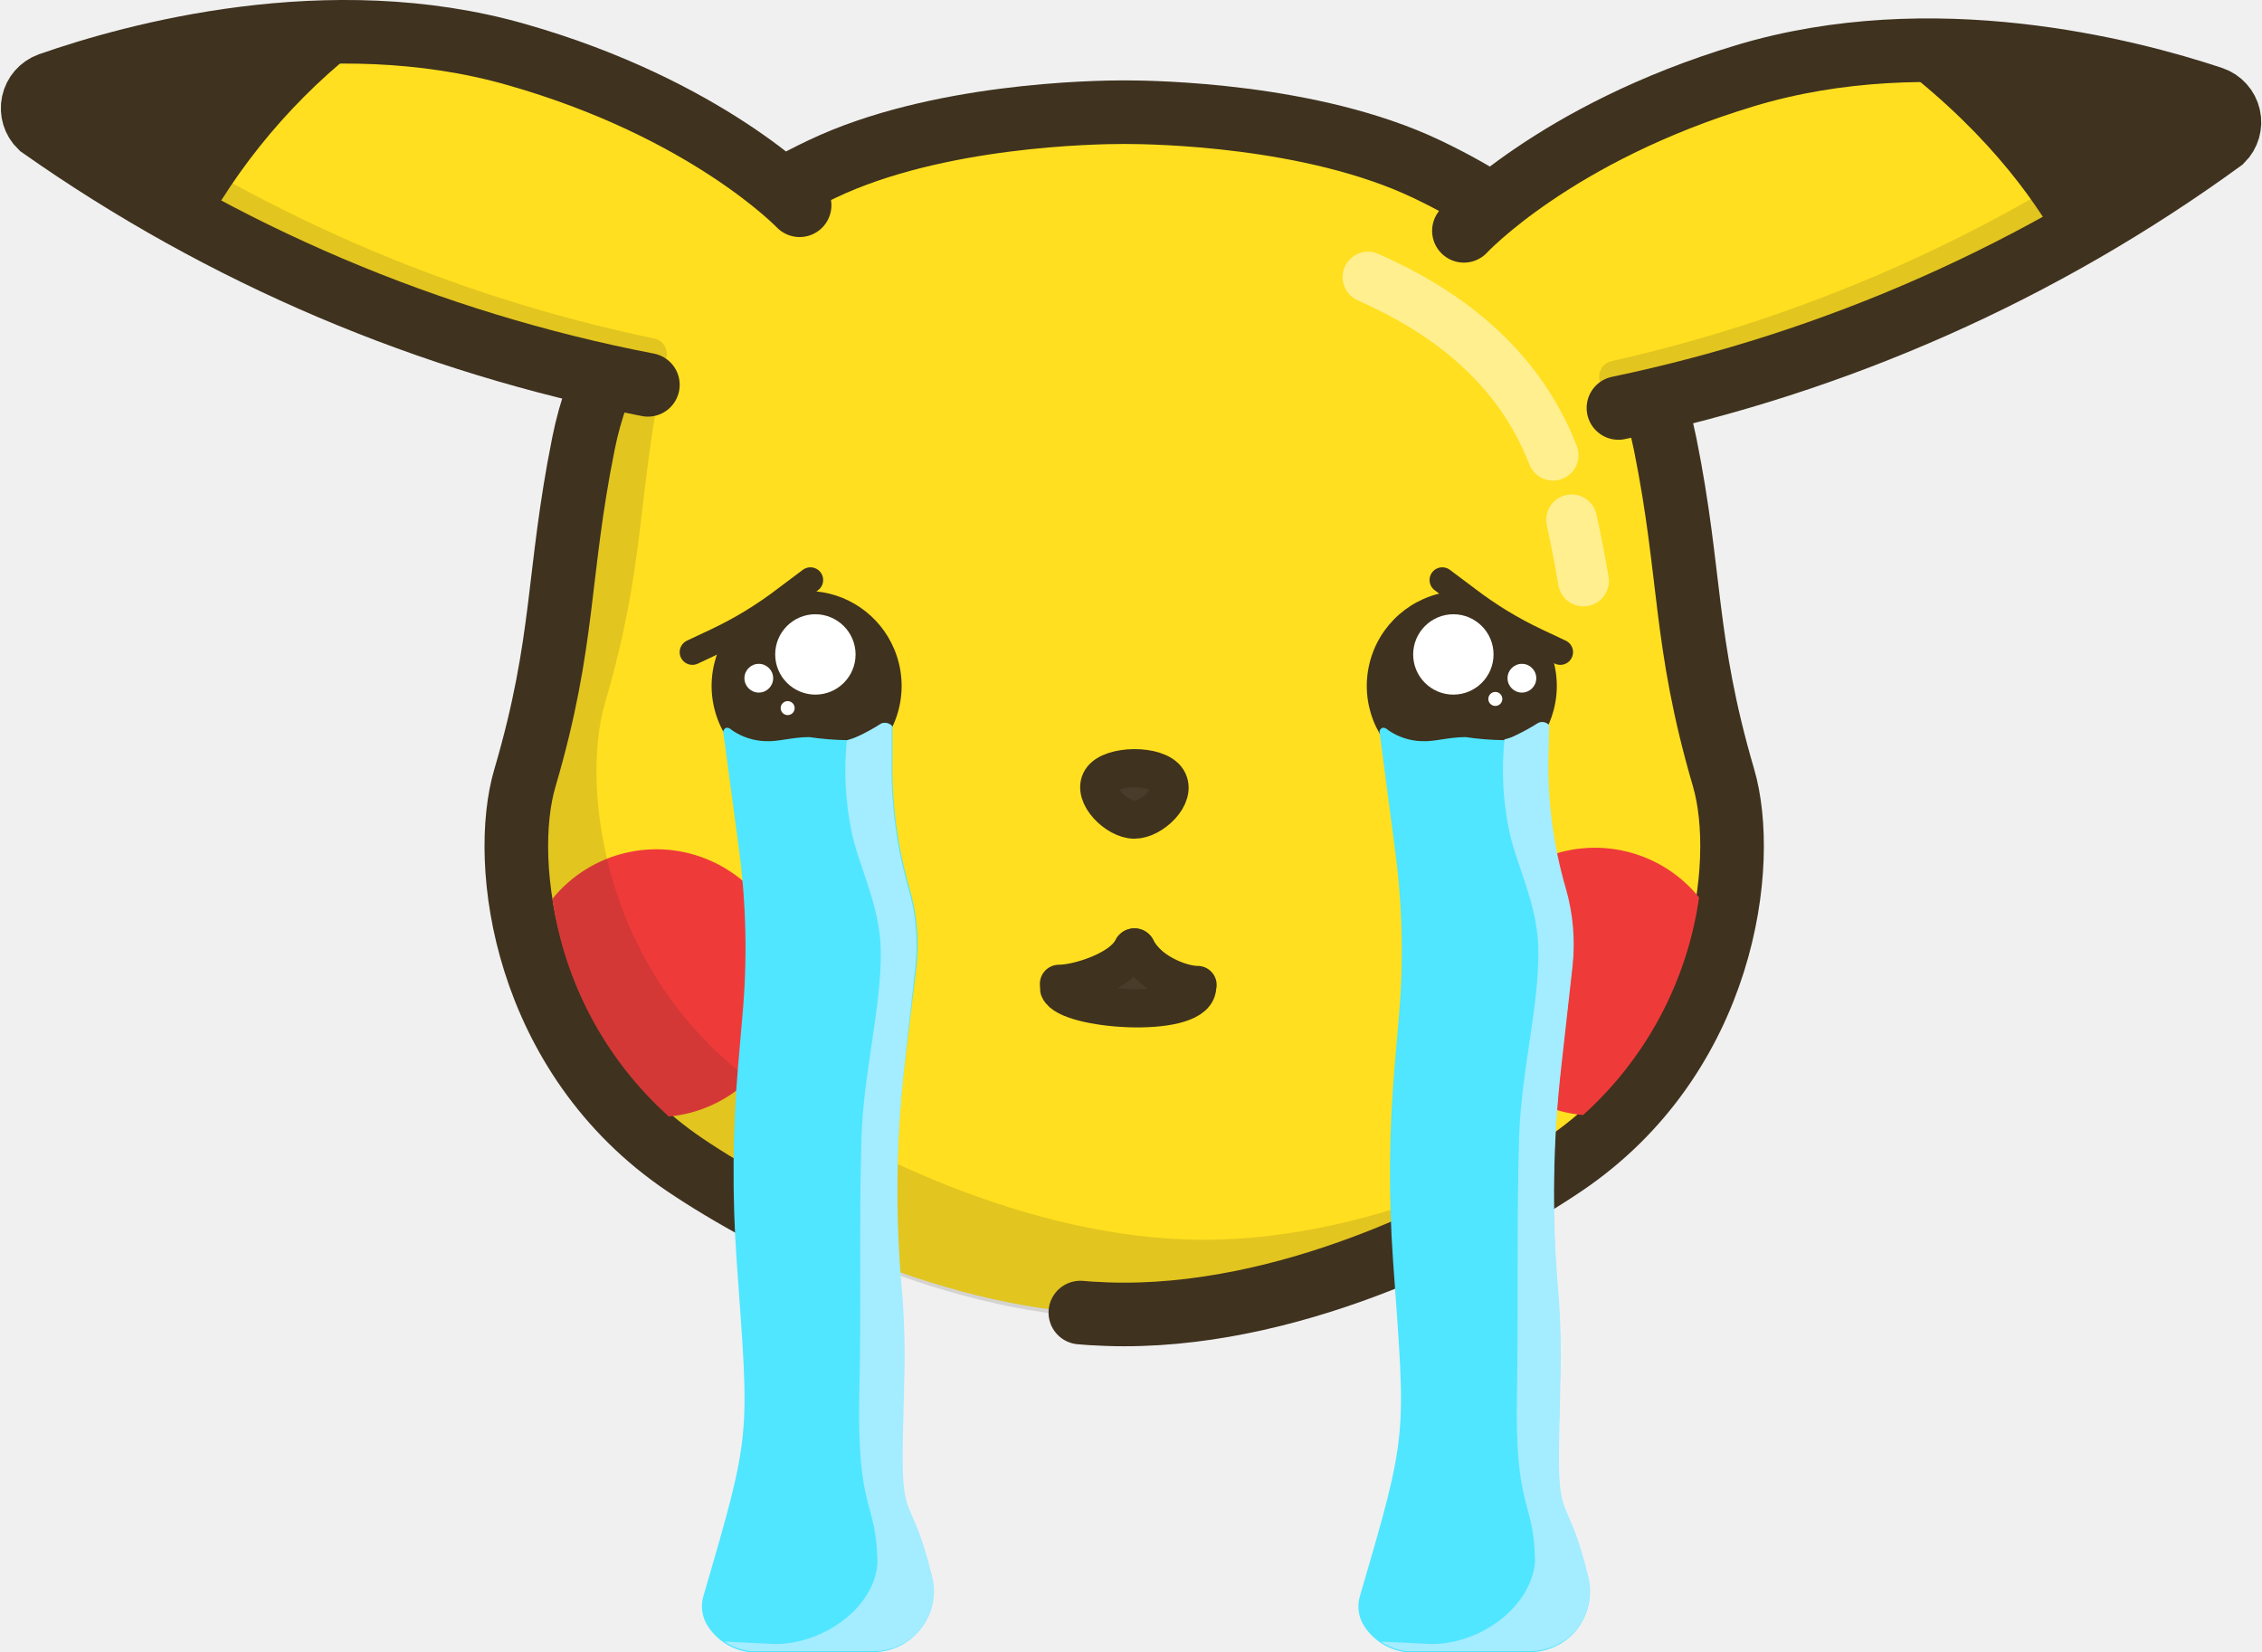
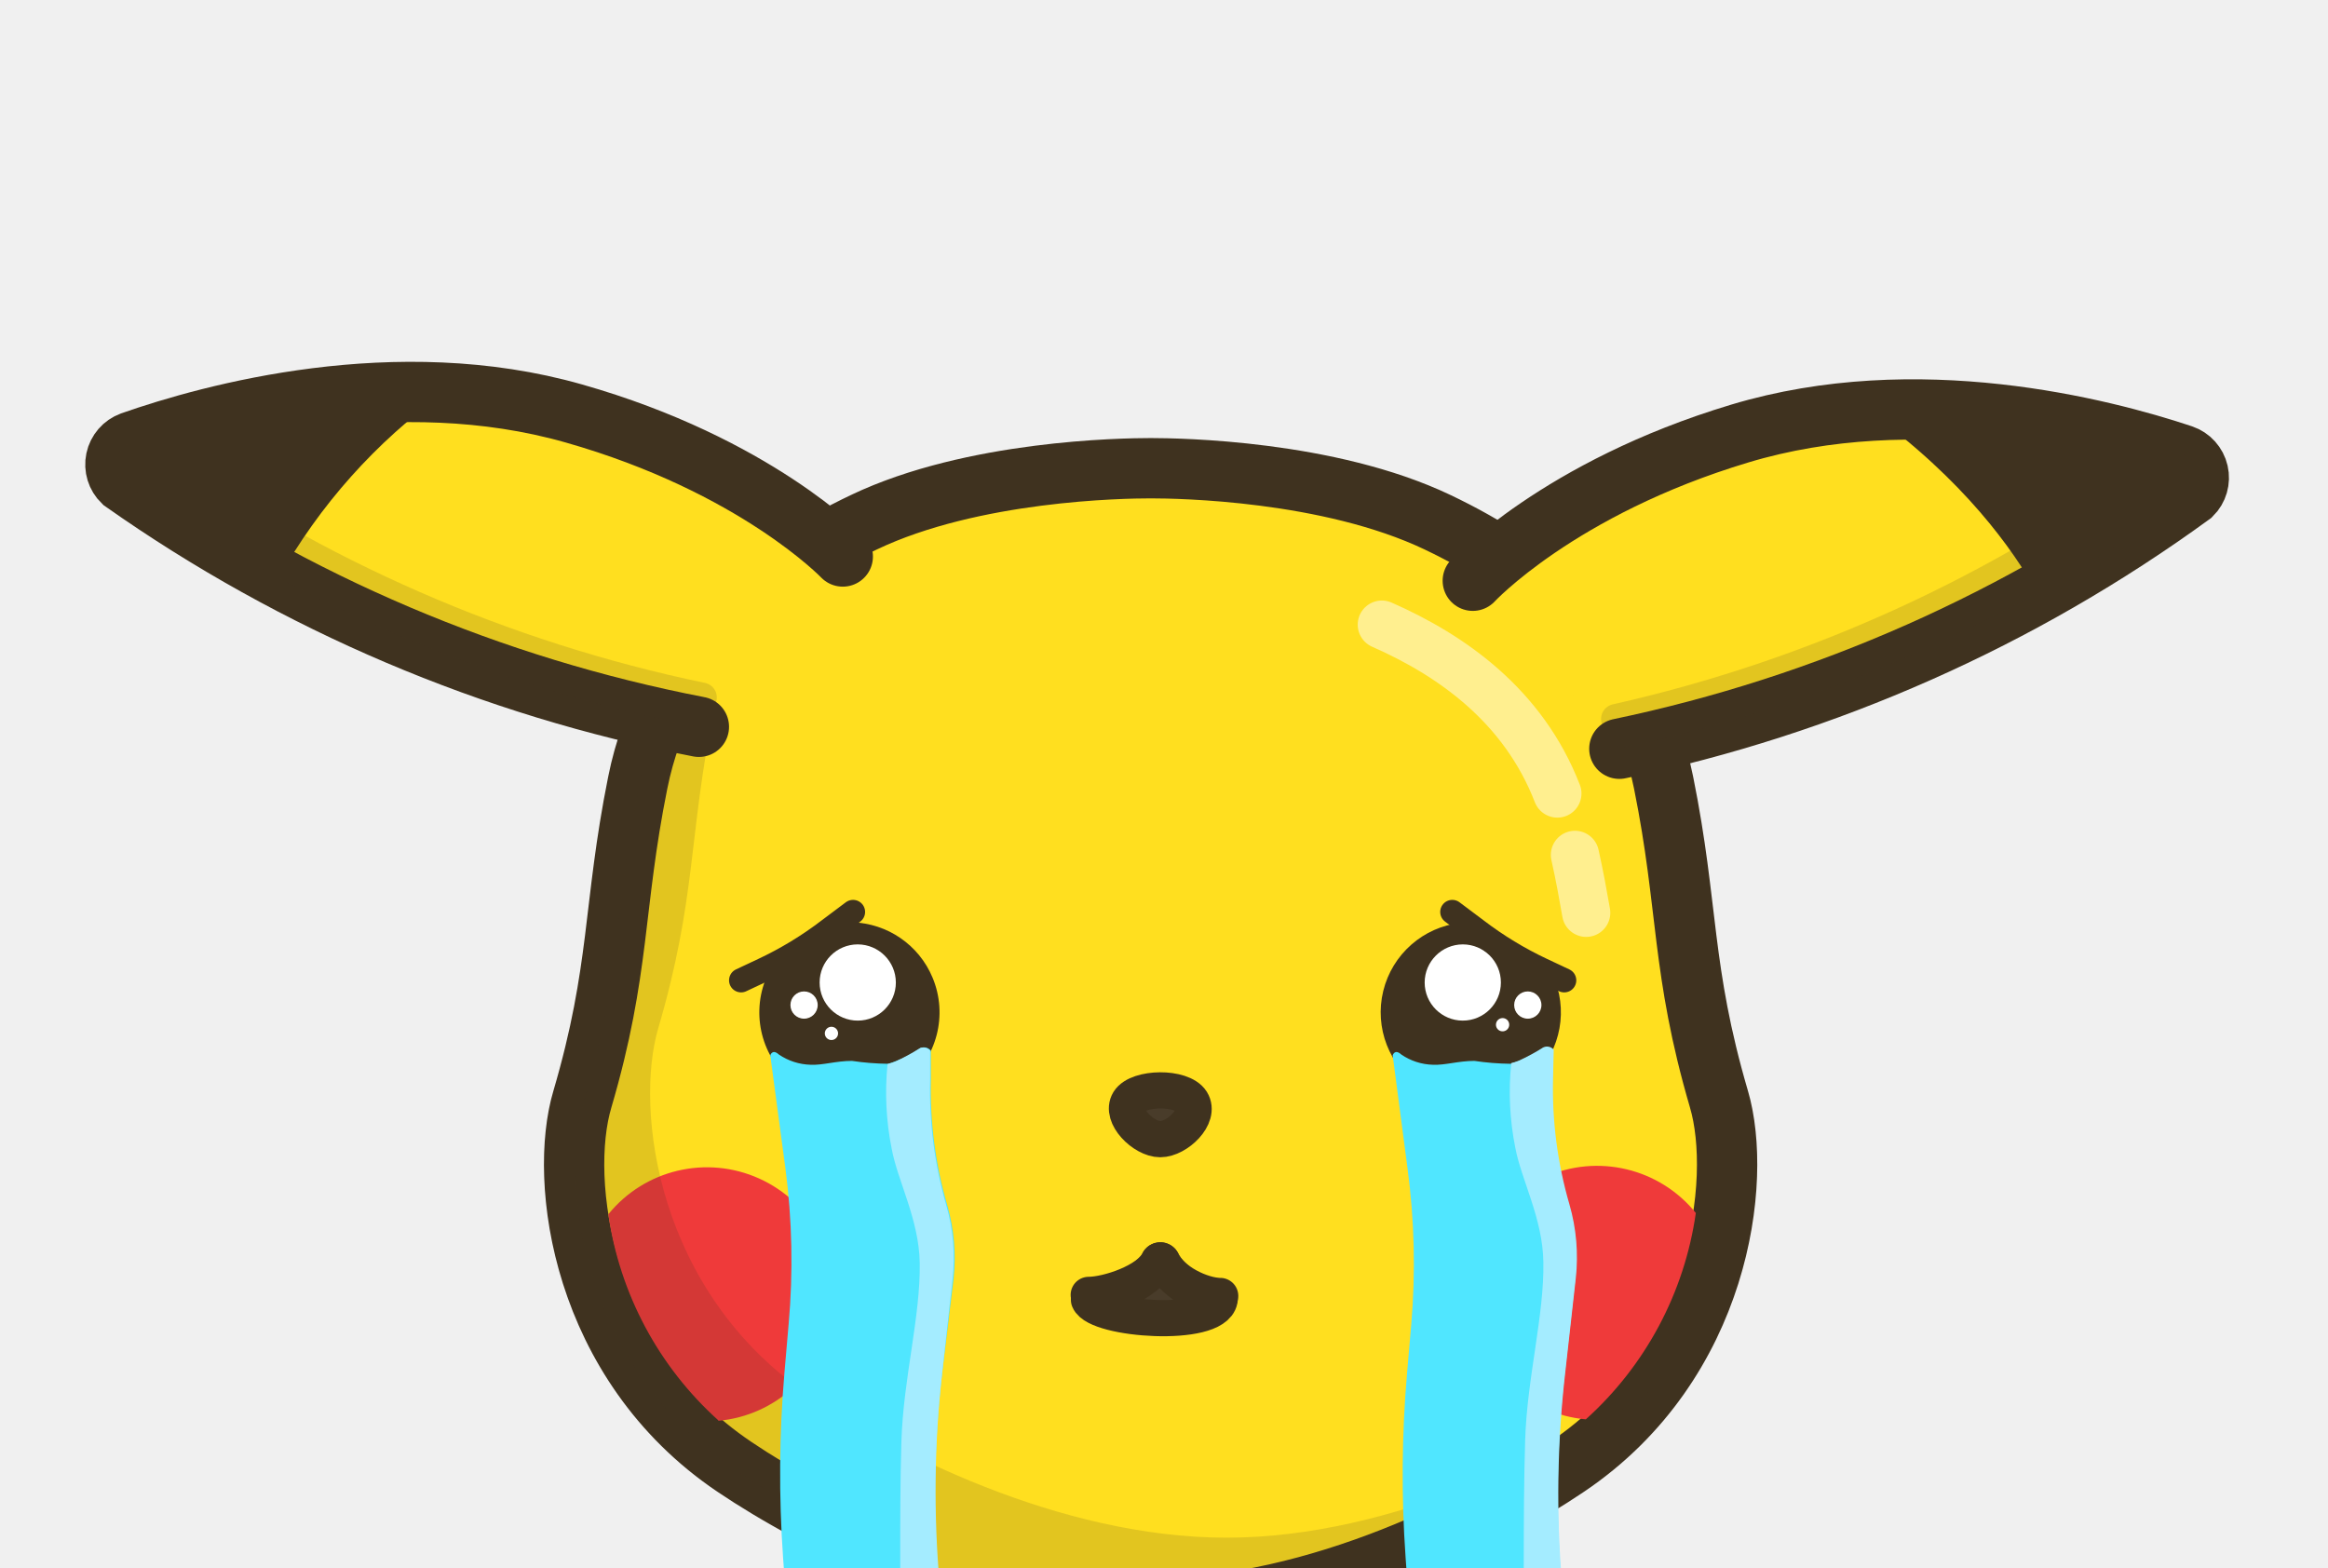
- <svg xmlns="http://www.w3.org/2000/svg" id="Livello_2" data-name="Livello 2" viewBox="0 0 177.85 129.86">
+ <svg xmlns="http://www.w3.org/2000/svg" id="Livello_2" data-name="Livello 2" viewBox="-7 -30 193 130">
  <path d="M144.4,125.46c-3.16-10.79-2.5-15.89-4.59-26.24C137.55,88,129.24,81.51,121.05,77.61c-9-4.28-21.39-4.47-23.76-4.47s-14.77.19-23.76,4.47C65.33,81.51,57,88,54.76,99.22c-2.08,10.35-1.42,15.45-4.59,26.24-2,6.7-.14,21.9,12.61,30.48,6.57,4.43,20.54,11.74,34.51,11.74s27.94-7.31,34.51-11.74C144.55,147.36,146.37,132.16,144.4,125.46Z" transform="translate(-8.89 -64.32)" style="fill:#ffdf1f;stroke:#3f321f;stroke-linecap:round;stroke-miterlimit:10;stroke-width:5px;stroke-dasharray:210,10,0,10,1000" />
  <path d="M92.15,141.68c1.56,0,5-1.11,5.79-2.77a.16.16,0,0,1,.29,0c.74,1.66,3.33,2.86,4.82,2.86" transform="translate(-8.89 -64.32)" style="fill:none;stroke:#3f321f;stroke-linecap:round;stroke-linejoin:round;stroke-width:3px" />
  <path d="M98.09,134.83" transform="translate(-8.89 -64.32)" style="fill:none;stroke:#2a2b2d;stroke-linecap:round;stroke-miterlimit:10;stroke-width:3px" />
  <path d="M98.08,128.77c-1.39,0-3.34-1.94-2.6-3.13s4.41-1.25,5.19,0S99.47,128.77,98.08,128.77Z" transform="translate(-8.89 -64.32)" style="fill:#493c2a;stroke:#3f321f;stroke-linejoin:round;stroke-width:3px" />
  <path d="M98.23,138.91a.16.16,0,0,0-.29,0c-.74,1.66-4.86,3.48-5.77,3.18.68,1.66,10.38,2.36,10.83,0C102.09,142.39,99,140.57,98.23,138.91Z" transform="translate(-8.89 -64.32)" style="fill:#493c2a;stroke:#3f321f;stroke-linejoin:round;stroke-width:3px" />
  <path d="M98.09,134.83" transform="translate(-8.89 -64.32)" style="fill:none;stroke:#2a2b2d;stroke-linecap:round;stroke-linejoin:round;stroke-width:3px" />
  <path d="M133.36,152a10.53,10.53,0,1,1,9.12-17.11A28.41,28.41,0,0,1,133.36,152Z" transform="translate(-8.89 -64.32)" style="fill:#ef3a3a" />
  <path d="M61.44,152.08A28.43,28.43,0,0,1,52.32,135a10.53,10.53,0,1,1,9.12,17.12Z" transform="translate(-8.89 -64.32)" style="fill:#ef3a3a" />
  <path d="M136.14,96.4a123.51,123.51,0,0,0,47.45-21.05,2,2,0,0,0-.76-3.31c-6.69-2.23-22.05-6.19-36.72-1.77-15,4.51-22.12,12.2-22.12,12.2" transform="translate(-8.89 -64.32)" style="fill:#ffdf1f;stroke:#3f321f;stroke-linecap:round;stroke-miterlimit:10;stroke-width:5px" />
  <path d="M182.83,72l-1.43-.46-.9.68a120,120,0,0,1-44.91,20.5,1.24,1.24,0,0,0-.72,1.95l1.27,1.69a123.51,123.51,0,0,0,47.45-21.05A2,2,0,0,0,182.83,72Z" transform="translate(-8.89 -64.32)" style="fill:#3f321f;opacity:0.15" />
  <path d="M183.59,75.35a121,121,0,0,1-12.79,8.16c-2-3.61-6.11-9.42-14-15.12a71,71,0,0,1,26,3.65A2,2,0,0,1,183.59,75.35Z" transform="translate(-8.89 -64.32)" style="fill:#3f321f" />
  <g style="opacity:0.5">
    <path d="M131,100.11c-2.82-7.28-8.76-11.45-14.55-14" transform="translate(-8.89 -64.32)" style="fill:none;stroke:#fff;stroke-linecap:round;stroke-miterlimit:10;stroke-width:4px" />
    <path d="M133.39,110c-.26-1.49-.54-3.06-.93-4.8" transform="translate(-8.89 -64.32)" style="fill:none;stroke:#fff;stroke-linecap:round;stroke-miterlimit:10;stroke-width:4px" />
  </g>
  <path d="M97.39,160.11" transform="translate(-8.89 -64.32)" style="fill:none;stroke:#2a2b2d;stroke-miterlimit:10;stroke-width:5px" />
  <path d="M138.09,150.07c-6.58,4.42-20.55,11.74-34.52,11.74s-27.93-7.32-34.51-11.74c-12.75-8.59-14.57-23.79-12.6-30.49,3.17-10.79,2.5-15.88,4.59-26.23a27.2,27.2,0,0,1,1.73-5.5c-.26-.14-.81-.46-1.59-1a26.74,26.74,0,0,0-6.32,12.64c-2.09,10.35-1.43,15.44-4.59,26.23-2,6.7-.15,21.9,12.6,30.49C69.45,160.67,83.42,168,97.39,168s27.94-7.32,34.51-11.74a29.07,29.07,0,0,0,7.26-6.94C138.81,149.57,138.45,149.82,138.09,150.07Z" transform="translate(-8.89 -64.32)" style="fill:#3f321f;opacity:0.15" />
  <path d="M59.83,94.58A123.63,123.63,0,0,1,12.07,74.27a2,2,0,0,1,.7-3.32c6.65-2.33,22-6.54,36.69-2.35,15.06,4.28,22.3,11.86,22.3,11.86" transform="translate(-8.89 -64.32)" style="fill:#ffdf1f;stroke:#3f321f;stroke-linecap:round;stroke-miterlimit:10;stroke-width:5px" />
  <path d="M12.77,71c.43-.16.92-.32,1.42-.48l.92.66A120.17,120.17,0,0,0,60.33,90.94a1.23,1.23,0,0,1,.75,1.93l-1.25,1.71A123.63,123.63,0,0,1,12.07,74.27,2,2,0,0,1,12.77,71Z" transform="translate(-8.89 -64.32)" style="fill:#3f321f;opacity:0.15" />
  <path d="M12.07,74.27a119.3,119.3,0,0,0,12.91,8A47.59,47.59,0,0,1,38.71,66.89,71,71,0,0,0,12.77,71,2,2,0,0,0,12.07,74.27Z" transform="translate(-8.89 -64.32)" style="fill:#3f321f" />
  <path d="M79.2,115.37a7.45,7.45,0,0,0-6.66-4.58l-7.21,4.81a7.47,7.47,0,1,0,13.87-.23Z" transform="translate(-8.89 -64.32)" style="fill:#3f321f" />
  <path d="M76.16,115.78A3.16,3.16,0,1,1,73,112.62,3.17,3.17,0,0,1,76.16,115.78Z" transform="translate(-8.89 -64.32)" style="fill:#fff" />
  <path d="M67.42,117.65a1.13,1.13,0,1,0,2.26,0,1.13,1.13,0,1,0-2.26,0Z" transform="translate(-8.89 -64.32)" style="fill:#fff" />
  <path d="M70.27,120a.55.55,0,0,0,.55.55.55.55,0,0,0,0-1.1A.55.55,0,0,0,70.27,120Z" transform="translate(-8.89 -64.32)" style="fill:#fff" />
  <path d="M123,110.83a7.47,7.47,0,1,0,8,5.35Z" transform="translate(-8.89 -64.32)" style="fill:#3f321f" />
  <path d="M120,115.78a3.16,3.16,0,1,0,3.16-3.16A3.17,3.17,0,0,0,120,115.78Z" transform="translate(-8.89 -64.32)" style="fill:#fff" />
  <path d="M127.42,117.65a1.13,1.13,0,1,0,2.26,0,1.13,1.13,0,1,0-2.26,0Z" transform="translate(-8.89 -64.32)" style="fill:#fff" />
  <path d="M125.91,119.28a.55.55,0,1,0,.54-.55A.55.55,0,0,0,125.91,119.28Z" transform="translate(-8.89 -64.32)" style="fill:#fff" />
  <g id="Livello_4" data-name="Livello 4">
    <path d="M65.75,121.82s.16-.57.71-.07a4.9,4.9,0,0,0,2.63.85c1,.05,2.1-.32,3.43-.32a22.31,22.31,0,0,0,3,.24,9.27,9.27,0,0,0,2.68-1.31.75.75,0,0,1,.86.22l0,2.42a34.46,34.46,0,0,0,1.36,10.4h0a15.83,15.83,0,0,1,.52,6.12L80,148.15a87.7,87.7,0,0,0-.27,17.67,62,62,0,0,1,.19,7l-.11,4.62c-.15,7.05.62,4.09,2.3,10.93a4.75,4.75,0,0,1-.58,3.68h0a4.72,4.72,0,0,1-4,2.18l-9.76,0a4.55,4.55,0,0,1-3.2-2h0a2.85,2.85,0,0,1-.38-2.39c3.84-13.13,3.61-12.4,2.62-26.37h0a98.92,98.92,0,0,1,.11-15.3l.35-4.06A58.77,58.77,0,0,0,67,131.16Z" transform="translate(-8.89 -64.32)" style="fill:#50e6ff" />
    <path d="M69.56,193.58l-3.7-.18a4.56,4.56,0,0,0,2,.75l9.76,0a4.69,4.69,0,0,0,4.56-5.86c-1.68-6.84-2.45-3.88-2.3-10.93l.11-4.62a62,62,0,0,0-.19-7A87.7,87.7,0,0,1,80,148.15l.86-7.78a15.83,15.83,0,0,0-.52-6.12A34.46,34.46,0,0,1,79,123.85l0-2.42v0a.75.75,0,0,0-.85-.2,17.75,17.75,0,0,1-2.09,1.13,4,4,0,0,1-.59.18,23.65,23.65,0,0,0,.34,7c.49,2.69,2.27,5.88,2.33,9.49.07,4.46-1.36,9.56-1.52,14.8-.2,6.63,0,13.59-.17,20.1-.19,9.44,1.34,8.24,1.43,13.27C77.66,190.84,73.37,193.76,69.56,193.58Z" transform="translate(-8.89 -64.32)" style="fill:#a4ecff" />
    <path d="M117.35,121.82s.16-.57.71-.07a4.86,4.86,0,0,0,2.62.85c1,.05,2.11-.32,3.44-.32a22.19,22.19,0,0,0,3,.24,9.27,9.27,0,0,0,2.68-1.31.75.75,0,0,1,.86.22l-.06,2.42a34.46,34.46,0,0,0,1.36,10.4h0a15.83,15.83,0,0,1,.53,6.12l-.87,7.78a88.44,88.44,0,0,0-.26,17.67,62,62,0,0,1,.18,7l-.1,4.62c-.16,7.05.62,4.09,2.29,10.93a4.71,4.71,0,0,1-.58,3.68h0a4.69,4.69,0,0,1-4,2.18l-9.76,0a4.57,4.57,0,0,1-3.21-2h0a2.81,2.81,0,0,1-.37-2.39c3.84-13.13,3.6-12.4,2.61-26.37h0a97.69,97.69,0,0,1,.12-15.3l.35-4.06a59.39,59.39,0,0,0-.31-12.92Z" transform="translate(-8.89 -64.32)" style="fill:#50e6ff" />
    <path d="M121.16,193.58l-3.7-.18a4.51,4.51,0,0,0,2,.75l9.76,0a4.69,4.69,0,0,0,4.55-5.86c-1.67-6.84-2.45-3.88-2.29-10.93l.1-4.62a62,62,0,0,0-.18-7,88.44,88.44,0,0,1,.26-17.67l.87-7.78a15.83,15.83,0,0,0-.53-6.12,34.46,34.46,0,0,1-1.36-10.4l.06-2.42,0,0a.73.73,0,0,0-.84-.2,18.6,18.6,0,0,1-2.09,1.13,4,4,0,0,1-.59.18,23.41,23.41,0,0,0,.33,7c.5,2.69,2.28,5.88,2.33,9.49.08,4.46-1.35,9.56-1.51,14.8-.2,6.63-.05,13.59-.17,20.1-.19,9.44,1.34,8.24,1.42,13.27C129.26,190.84,125,193.76,121.16,193.58Z" transform="translate(-8.89 -64.32)" style="fill:#a4ecff" />
  </g>
  <path d="M63.33,115.6l1.85-.87a29.81,29.81,0,0,0,5.43-3.3l2-1.5" transform="translate(-8.89 -64.32)" style="fill:none;stroke:#3f321f;stroke-linecap:round;stroke-linejoin:round;stroke-width:2px" />
  <path d="M131.57,115.6l-1.85-.87a29.81,29.81,0,0,1-5.43-3.3l-2-1.5" transform="translate(-8.89 -64.32)" style="fill:none;stroke:#3f321f;stroke-linecap:round;stroke-linejoin:round;stroke-width:2px" />
</svg>
